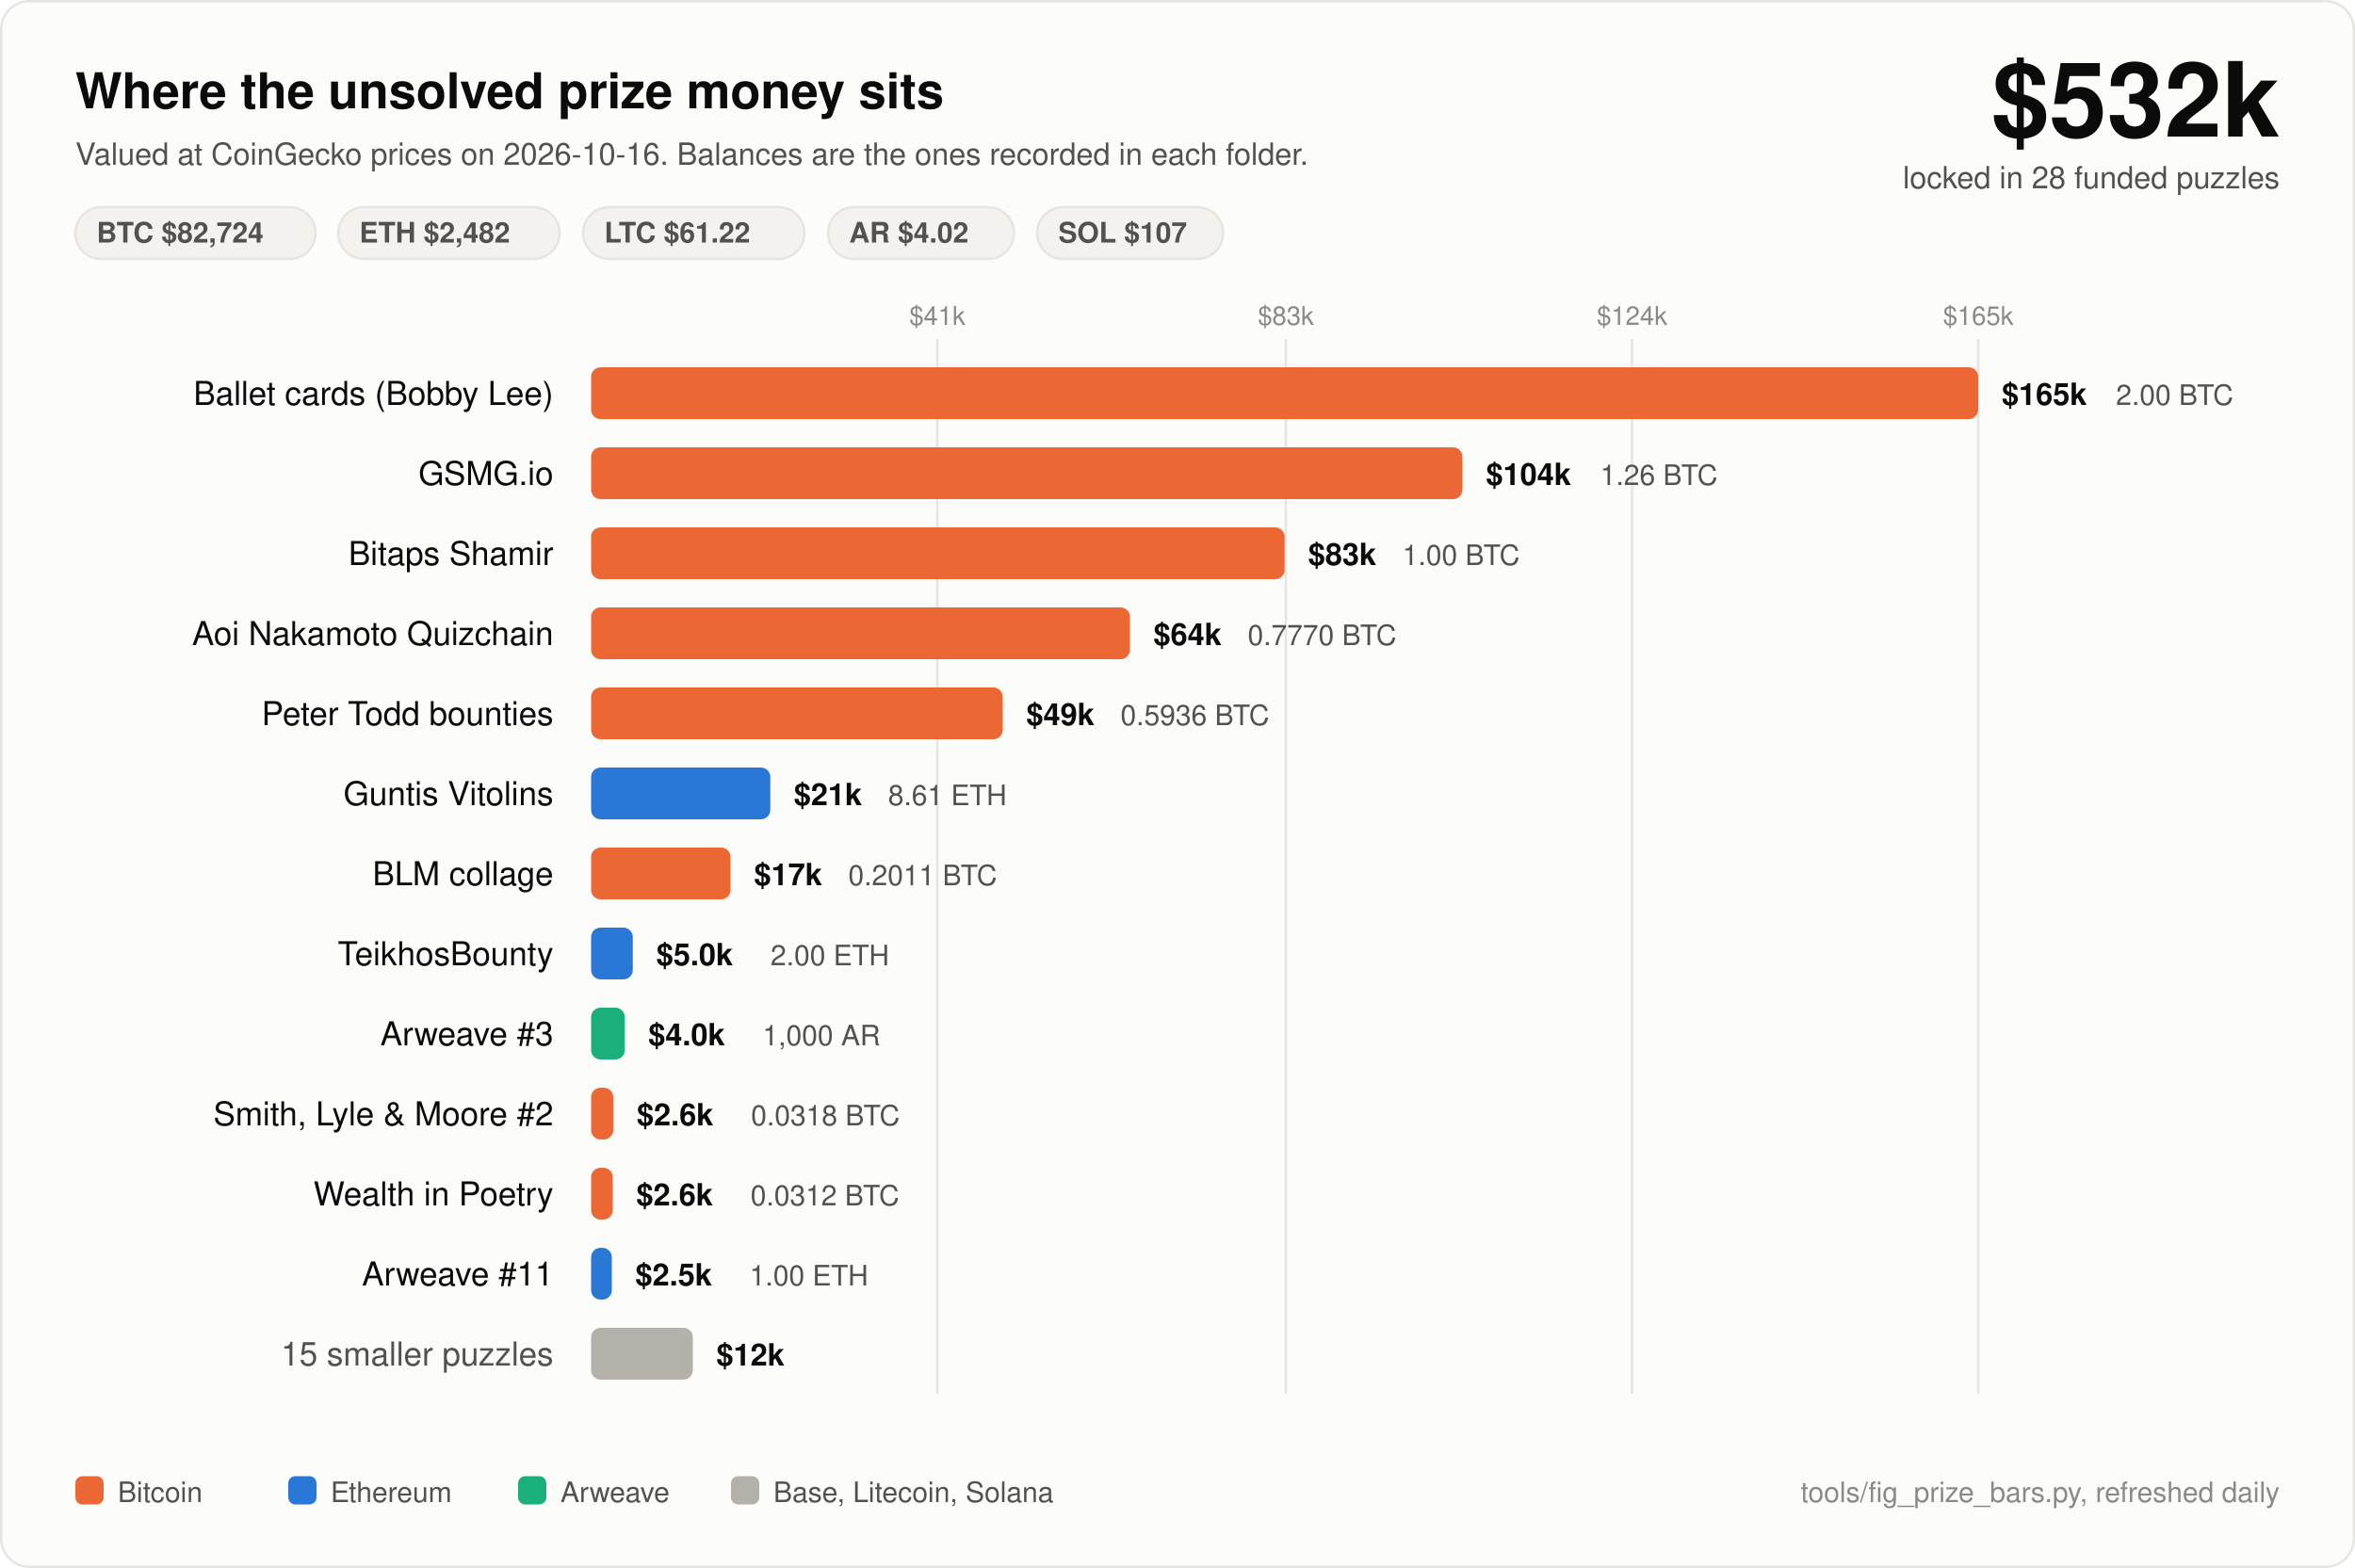
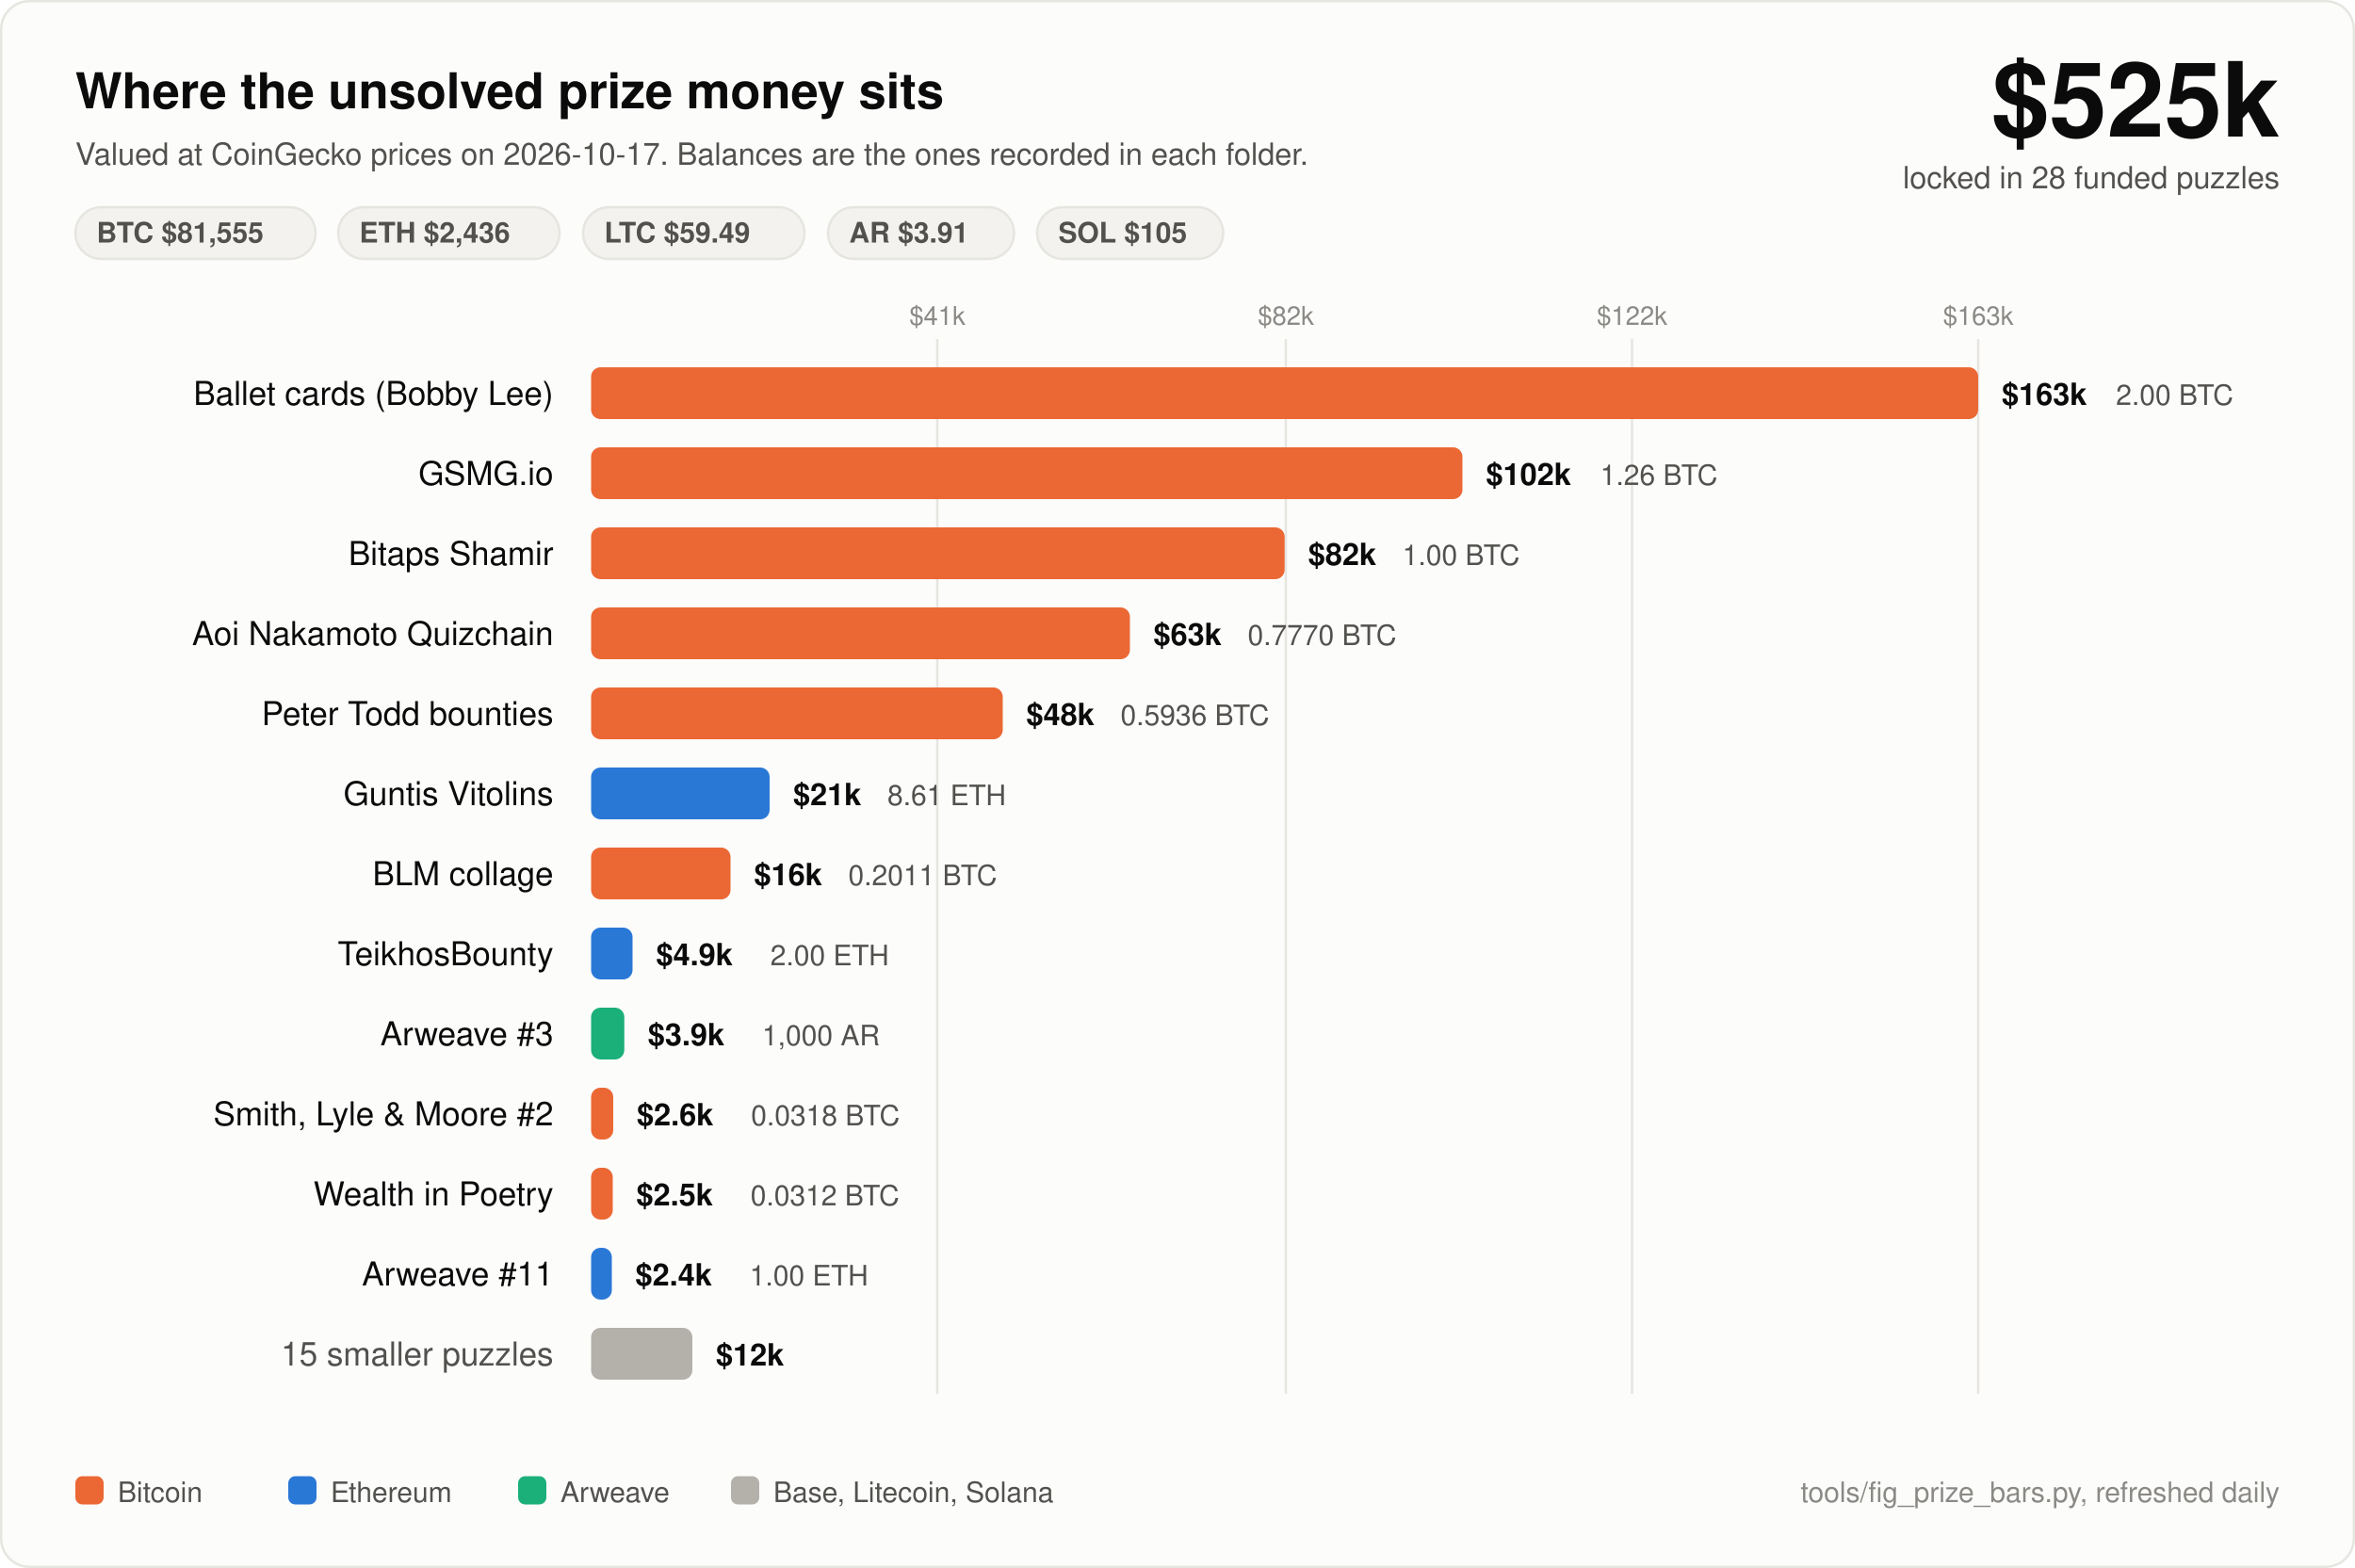
<svg xmlns="http://www.w3.org/2000/svg" width="1000" height="666" viewBox="0 0 1000 666" font-family="ui-sans-serif, -apple-system, Segoe UI, Helvetica, Arial, sans-serif">
  <rect x="0.5" y="0.5" width="999" height="665" rx="12" fill="#fcfcfb" stroke="#e6e5e0" />
  <text x="32" y="46" fill="#0b0b0b" font-size="21" font-weight="700">Where the unsolved prize money sits</text>
-   <text x="32" y="70" fill="#52514e" font-size="13">Valued at CoinGecko prices on 2026-10-16. Balances are the ones recorded in each folder.</text>
-   <text x="968" y="58" fill="#0b0b0b" font-size="44" font-weight="700" text-anchor="end">$532k</text>
+   <text x="32" y="70" fill="#52514e" font-size="13">Valued at CoinGecko prices on 2026-10-17. Balances are the ones recorded in each folder.</text>
+   <text x="968" y="58" fill="#0b0b0b" font-size="44" font-weight="700" text-anchor="end">$525k</text>
  <text x="968" y="80" fill="#52514e" font-size="13" text-anchor="end">locked in 28 funded puzzles</text>
  <rect x="32" y="88" width="102" height="22" rx="11" fill="#f3f2ee" stroke="#e6e5e0" />
-   <text x="41" y="103" fill="#52514e" font-size="12" font-weight="600">BTC $82,724</text>
+   <text x="41" y="103" fill="#52514e" font-size="12" font-weight="600">BTC $81,555</text>
  <rect x="143.6" y="88" width="94" height="22" rx="11" fill="#f3f2ee" stroke="#e6e5e0" />
-   <text x="152.6" y="103" fill="#52514e" font-size="12" font-weight="600">ETH $2,482</text>
+   <text x="152.6" y="103" fill="#52514e" font-size="12" font-weight="600">ETH $2,436</text>
  <rect x="247.6" y="88" width="94" height="22" rx="11" fill="#f3f2ee" stroke="#e6e5e0" />
-   <text x="256.6" y="103" fill="#52514e" font-size="12" font-weight="600">LTC $61.22</text>
+   <text x="256.6" y="103" fill="#52514e" font-size="12" font-weight="600">LTC $59.49</text>
  <rect x="351.6" y="88" width="79" height="22" rx="11" fill="#f3f2ee" stroke="#e6e5e0" />
-   <text x="360.6" y="103" fill="#52514e" font-size="12" font-weight="600">AR $4.02</text>
+   <text x="360.6" y="103" fill="#52514e" font-size="12" font-weight="600">AR $3.91</text>
  <rect x="440.4" y="88" width="79" height="22" rx="11" fill="#f3f2ee" stroke="#e6e5e0" />
-   <text x="449.4" y="103" fill="#52514e" font-size="12" font-weight="600">SOL $107</text>
+   <text x="449.4" y="103" fill="#52514e" font-size="12" font-weight="600">SOL $105</text>
  <line x1="398" y1="144" x2="398" y2="592" stroke="#e6e5e0" stroke-width="1" />
  <text x="398" y="138" fill="#8a8985" font-size="11" text-anchor="middle">$41k</text>
  <line x1="546" y1="144" x2="546" y2="592" stroke="#e6e5e0" stroke-width="1" />
-   <text x="546" y="138" fill="#8a8985" font-size="11" text-anchor="middle">$83k</text>
+   <text x="546" y="138" fill="#8a8985" font-size="11" text-anchor="middle">$82k</text>
  <line x1="693" y1="144" x2="693" y2="592" stroke="#e6e5e0" stroke-width="1" />
-   <text x="693" y="138" fill="#8a8985" font-size="11" text-anchor="middle">$124k</text>
+   <text x="693" y="138" fill="#8a8985" font-size="11" text-anchor="middle">$122k</text>
  <line x1="840" y1="144" x2="840" y2="592" stroke="#e6e5e0" stroke-width="1" />
-   <text x="840" y="138" fill="#8a8985" font-size="11" text-anchor="middle">$165k</text>
+   <text x="840" y="138" fill="#8a8985" font-size="11" text-anchor="middle">$163k</text>
  <text x="235" y="172" fill="#0b0b0b" font-size="14" text-anchor="end">Ballet cards (Bobby Lee)</text>
  <rect x="251" y="156" width="589.0" height="22" rx="4" fill="#eb6834" />
-   <text x="850.0" y="172" fill="#0b0b0b" font-size="13" font-weight="600">$165k</text>
+   <text x="850.0" y="172" fill="#0b0b0b" font-size="13" font-weight="600">$163k</text>
  <text x="898.5" y="172" fill="#52514e" font-size="12">2.00 BTC</text>
  <text x="235" y="206" fill="#0b0b0b" font-size="14" text-anchor="end">GSMG.io</text>
  <rect x="251" y="190" width="370.0" height="22" rx="4" fill="#eb6834" />
-   <text x="631.0" y="206" fill="#0b0b0b" font-size="13" font-weight="600">$104k</text>
+   <text x="631.0" y="206" fill="#0b0b0b" font-size="13" font-weight="600">$102k</text>
  <text x="679.5" y="206" fill="#52514e" font-size="12">1.26 BTC</text>
  <text x="235" y="240" fill="#0b0b0b" font-size="14" text-anchor="end">Bitaps Shamir</text>
  <rect x="251" y="224" width="294.5" height="22" rx="4" fill="#eb6834" />
-   <text x="555.5" y="240" fill="#0b0b0b" font-size="13" font-weight="600">$83k</text>
+   <text x="555.5" y="240" fill="#0b0b0b" font-size="13" font-weight="600">$82k</text>
  <text x="595.5" y="240" fill="#52514e" font-size="12">1.00 BTC</text>
  <text x="235" y="274" fill="#0b0b0b" font-size="14" text-anchor="end">Aoi Nakamoto Quizchain</text>
  <rect x="251" y="258" width="228.8" height="22" rx="4" fill="#eb6834" />
-   <text x="489.8" y="274" fill="#0b0b0b" font-size="13" font-weight="600">$64k</text>
+   <text x="489.8" y="274" fill="#0b0b0b" font-size="13" font-weight="600">$63k</text>
  <text x="529.8" y="274" fill="#52514e" font-size="12">0.7770 BTC</text>
  <text x="235" y="308" fill="#0b0b0b" font-size="14" text-anchor="end">Peter Todd bounties</text>
  <rect x="251" y="292" width="174.8" height="22" rx="4" fill="#eb6834" />
-   <text x="435.8" y="308" fill="#0b0b0b" font-size="13" font-weight="600">$49k</text>
+   <text x="435.8" y="308" fill="#0b0b0b" font-size="13" font-weight="600">$48k</text>
  <text x="475.8" y="308" fill="#52514e" font-size="12">0.5936 BTC</text>
  <text x="235" y="342" fill="#0b0b0b" font-size="14" text-anchor="end">Guntis Vitolins</text>
-   <rect x="251" y="326" width="76.1" height="22" rx="4" fill="#2a78d6" />
-   <text x="337.1" y="342" fill="#0b0b0b" font-size="13" font-weight="600">$21k</text>
-   <text x="377.1" y="342" fill="#52514e" font-size="12">8.61 ETH</text>
+   <rect x="251" y="326" width="75.8" height="22" rx="4" fill="#2a78d6" />
+   <text x="336.8" y="342" fill="#0b0b0b" font-size="13" font-weight="600">$21k</text>
+   <text x="376.8" y="342" fill="#52514e" font-size="12">8.61 ETH</text>
  <text x="235" y="376" fill="#0b0b0b" font-size="14" text-anchor="end">BLM collage</text>
  <rect x="251" y="360" width="59.2" height="22" rx="4" fill="#eb6834" />
-   <text x="320.2" y="376" fill="#0b0b0b" font-size="13" font-weight="600">$17k</text>
+   <text x="320.2" y="376" fill="#0b0b0b" font-size="13" font-weight="600">$16k</text>
  <text x="360.2" y="376" fill="#52514e" font-size="12">0.2011 BTC</text>
  <text x="235" y="410" fill="#0b0b0b" font-size="14" text-anchor="end">TeikhosBounty</text>
-   <rect x="251" y="394" width="17.7" height="22" rx="4" fill="#2a78d6" />
-   <text x="278.7" y="410" fill="#0b0b0b" font-size="13" font-weight="600">$5.0k</text>
-   <text x="327.2" y="410" fill="#52514e" font-size="12">2.00 ETH</text>
+   <rect x="251" y="394" width="17.6" height="22" rx="4" fill="#2a78d6" />
+   <text x="278.6" y="410" fill="#0b0b0b" font-size="13" font-weight="600">$4.9k</text>
+   <text x="327.1" y="410" fill="#52514e" font-size="12">2.00 ETH</text>
  <text x="235" y="444" fill="#0b0b0b" font-size="14" text-anchor="end">Arweave #3</text>
-   <rect x="251" y="428" width="14.3" height="22" rx="4" fill="#1baf7a" />
-   <text x="275.3" y="444" fill="#0b0b0b" font-size="13" font-weight="600">$4.0k</text>
-   <text x="323.8" y="444" fill="#52514e" font-size="12">1,000 AR</text>
+   <rect x="251" y="428" width="14.1" height="22" rx="4" fill="#1baf7a" />
+   <text x="275.1" y="444" fill="#0b0b0b" font-size="13" font-weight="600">$3.9k</text>
+   <text x="323.6" y="444" fill="#52514e" font-size="12">1,000 AR</text>
  <text x="235" y="478" fill="#0b0b0b" font-size="14" text-anchor="end">Smith, Lyle &amp; Moore #2</text>
  <rect x="251" y="462" width="9.4" height="22" rx="4" fill="#eb6834" />
  <text x="270.4" y="478" fill="#0b0b0b" font-size="13" font-weight="600">$2.6k</text>
  <text x="318.9" y="478" fill="#52514e" font-size="12">0.0318 BTC</text>
  <text x="235" y="512" fill="#0b0b0b" font-size="14" text-anchor="end">Wealth in Poetry</text>
  <rect x="251" y="496" width="9.2" height="22" rx="4" fill="#eb6834" />
-   <text x="270.2" y="512" fill="#0b0b0b" font-size="13" font-weight="600">$2.6k</text>
+   <text x="270.2" y="512" fill="#0b0b0b" font-size="13" font-weight="600">$2.5k</text>
  <text x="318.7" y="512" fill="#52514e" font-size="12">0.0312 BTC</text>
  <text x="235" y="546" fill="#0b0b0b" font-size="14" text-anchor="end">Arweave #11</text>
  <rect x="251" y="530" width="8.8" height="22" rx="4" fill="#2a78d6" />
-   <text x="269.8" y="546" fill="#0b0b0b" font-size="13" font-weight="600">$2.5k</text>
+   <text x="269.8" y="546" fill="#0b0b0b" font-size="13" font-weight="600">$2.4k</text>
  <text x="318.3" y="546" fill="#52514e" font-size="12">1.00 ETH</text>
  <text x="235" y="580" fill="#52514e" font-size="14" text-anchor="end">15 smaller puzzles</text>
-   <rect x="251" y="564" width="43.2" height="22" rx="4" fill="#b3b1aa" />
-   <text x="304.2" y="580" fill="#0b0b0b" font-size="13" font-weight="600">$12k</text>
+   <rect x="251" y="564" width="43.0" height="22" rx="4" fill="#b3b1aa" />
+   <text x="304.0" y="580" fill="#0b0b0b" font-size="13" font-weight="600">$12k</text>
  <rect x="32" y="627" width="12" height="12" rx="3" fill="#eb6834" />
  <text x="50" y="638" fill="#52514e" font-size="12">Bitcoin</text>
  <rect x="122.4" y="627" width="12" height="12" rx="3" fill="#2a78d6" />
  <text x="140.4" y="638" fill="#52514e" font-size="12">Ethereum</text>
  <rect x="220.0" y="627" width="12" height="12" rx="3" fill="#1baf7a" />
  <text x="238.0" y="638" fill="#52514e" font-size="12">Arweave</text>
  <rect x="310.4" y="627" width="12" height="12" rx="3" fill="#b3b1aa" />
  <text x="328.4" y="638" fill="#52514e" font-size="12">Base, Litecoin, Solana</text>
  <text x="968" y="638" fill="#8a8985" font-size="12" text-anchor="end">tools/fig_prize_bars.py, refreshed daily</text>
</svg>
